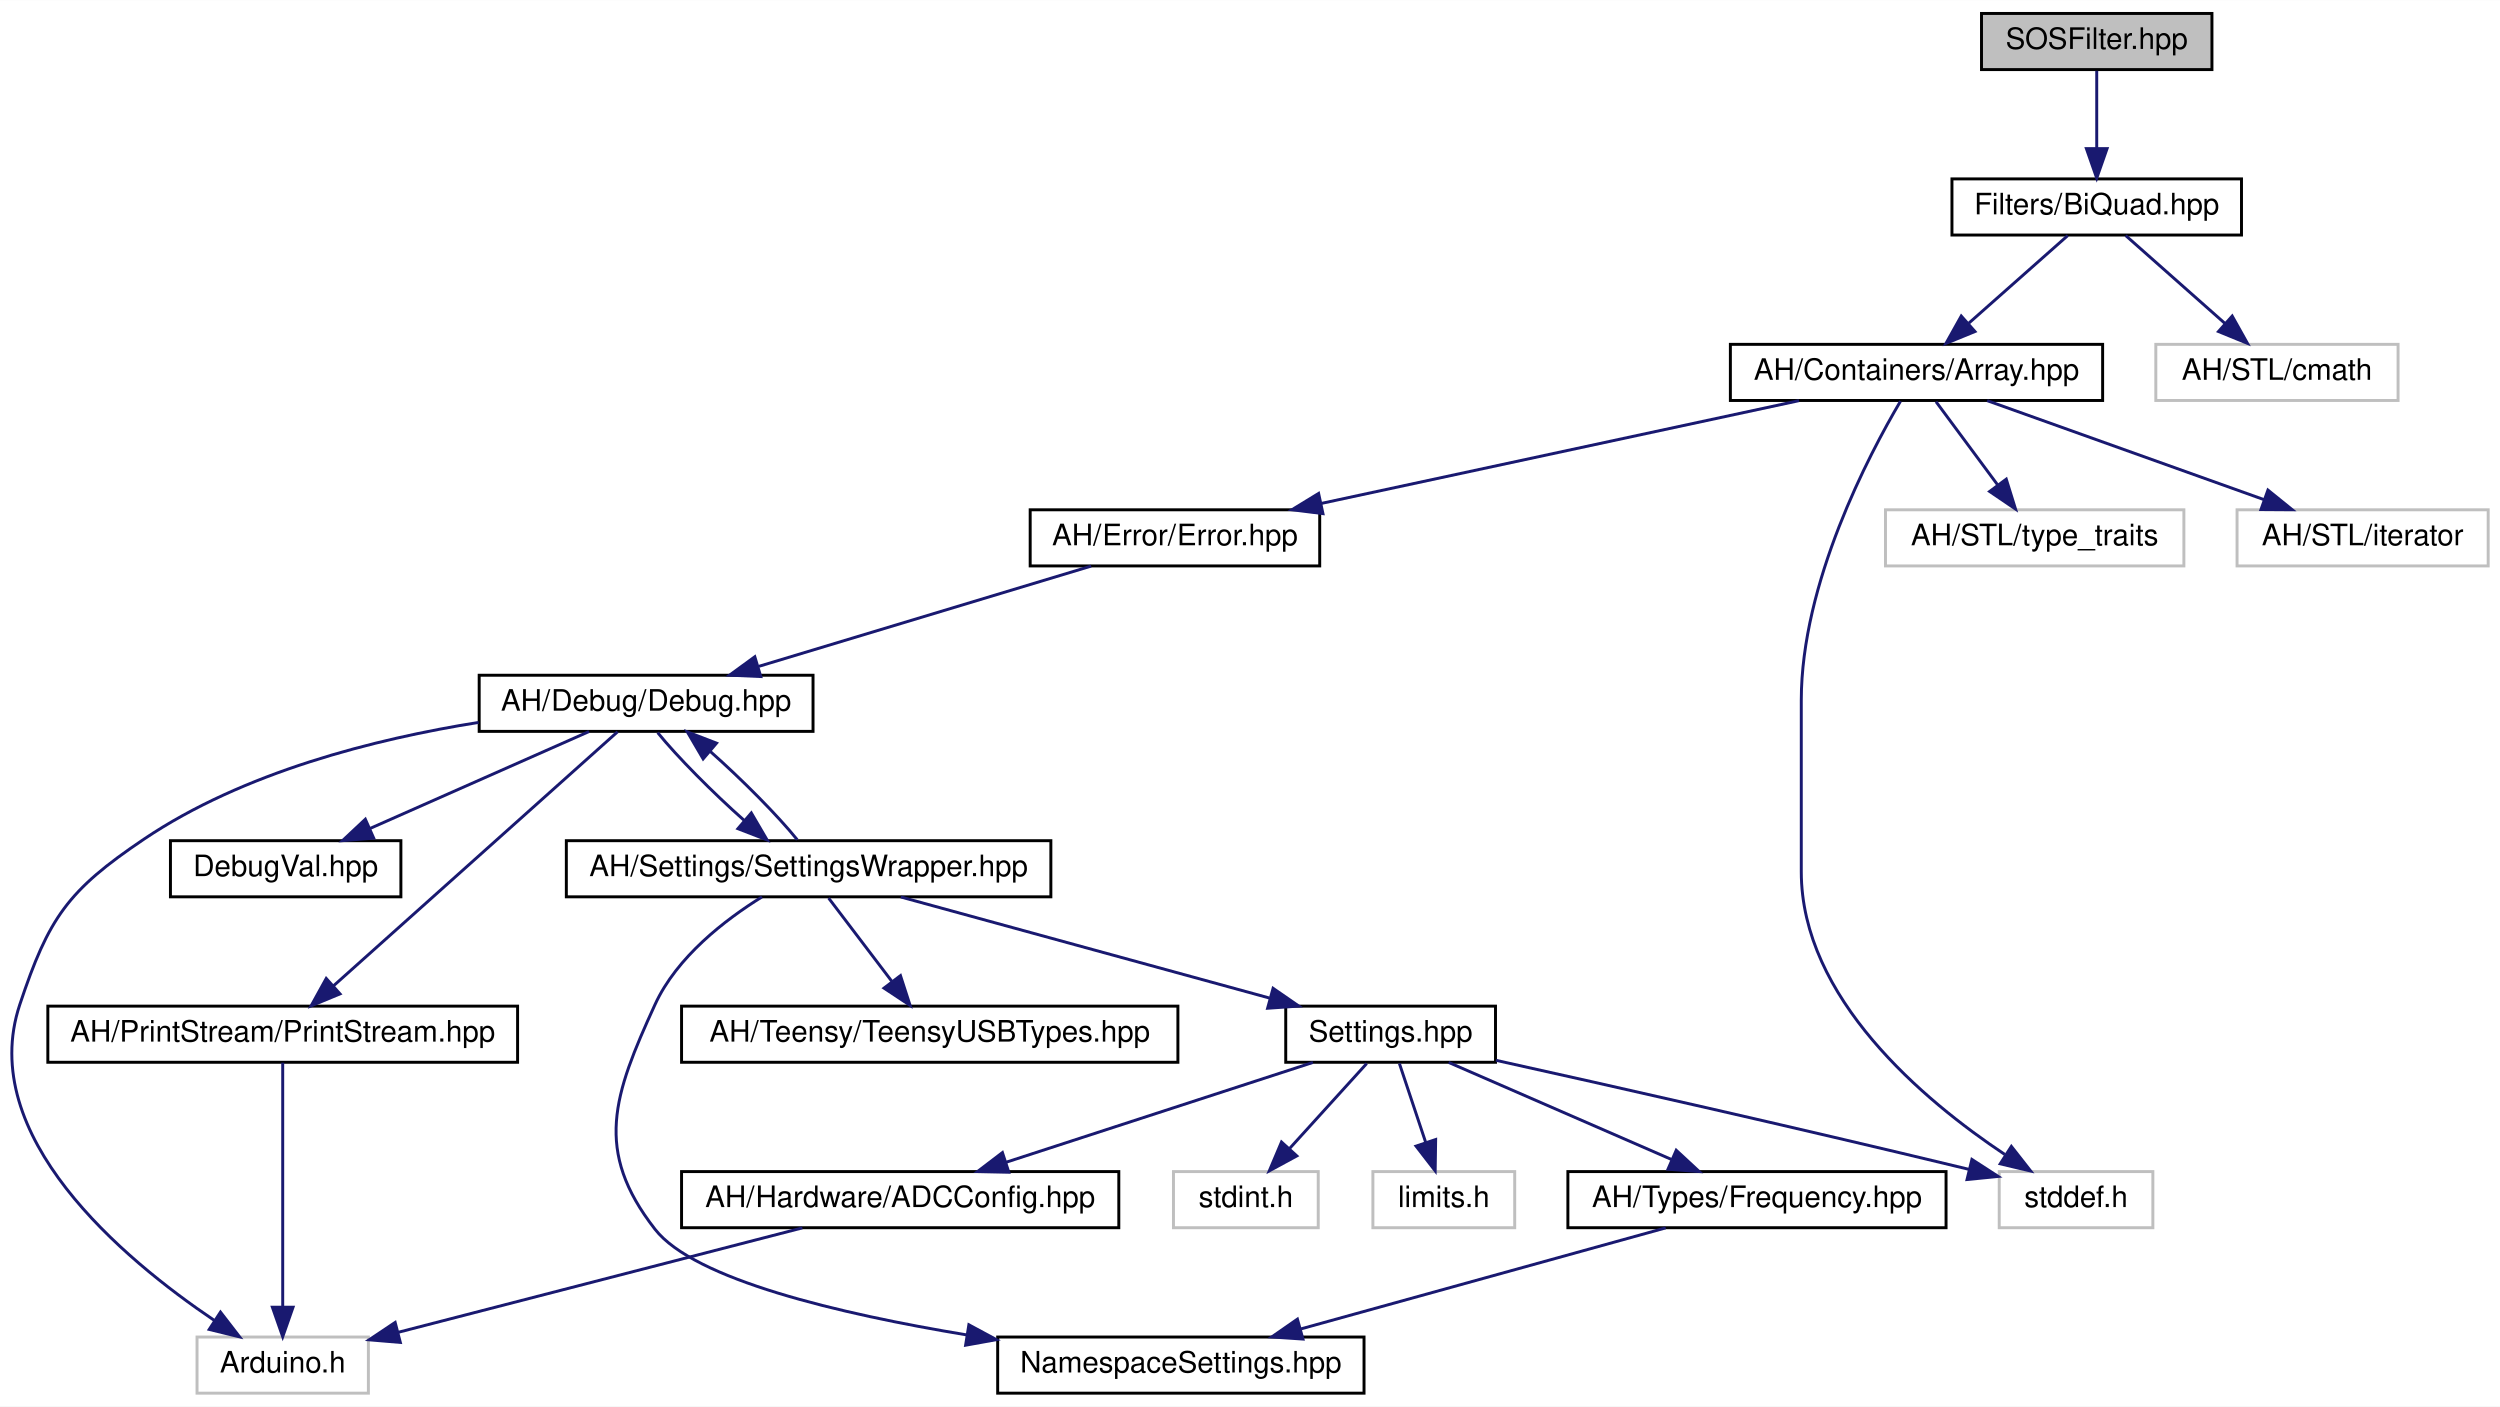
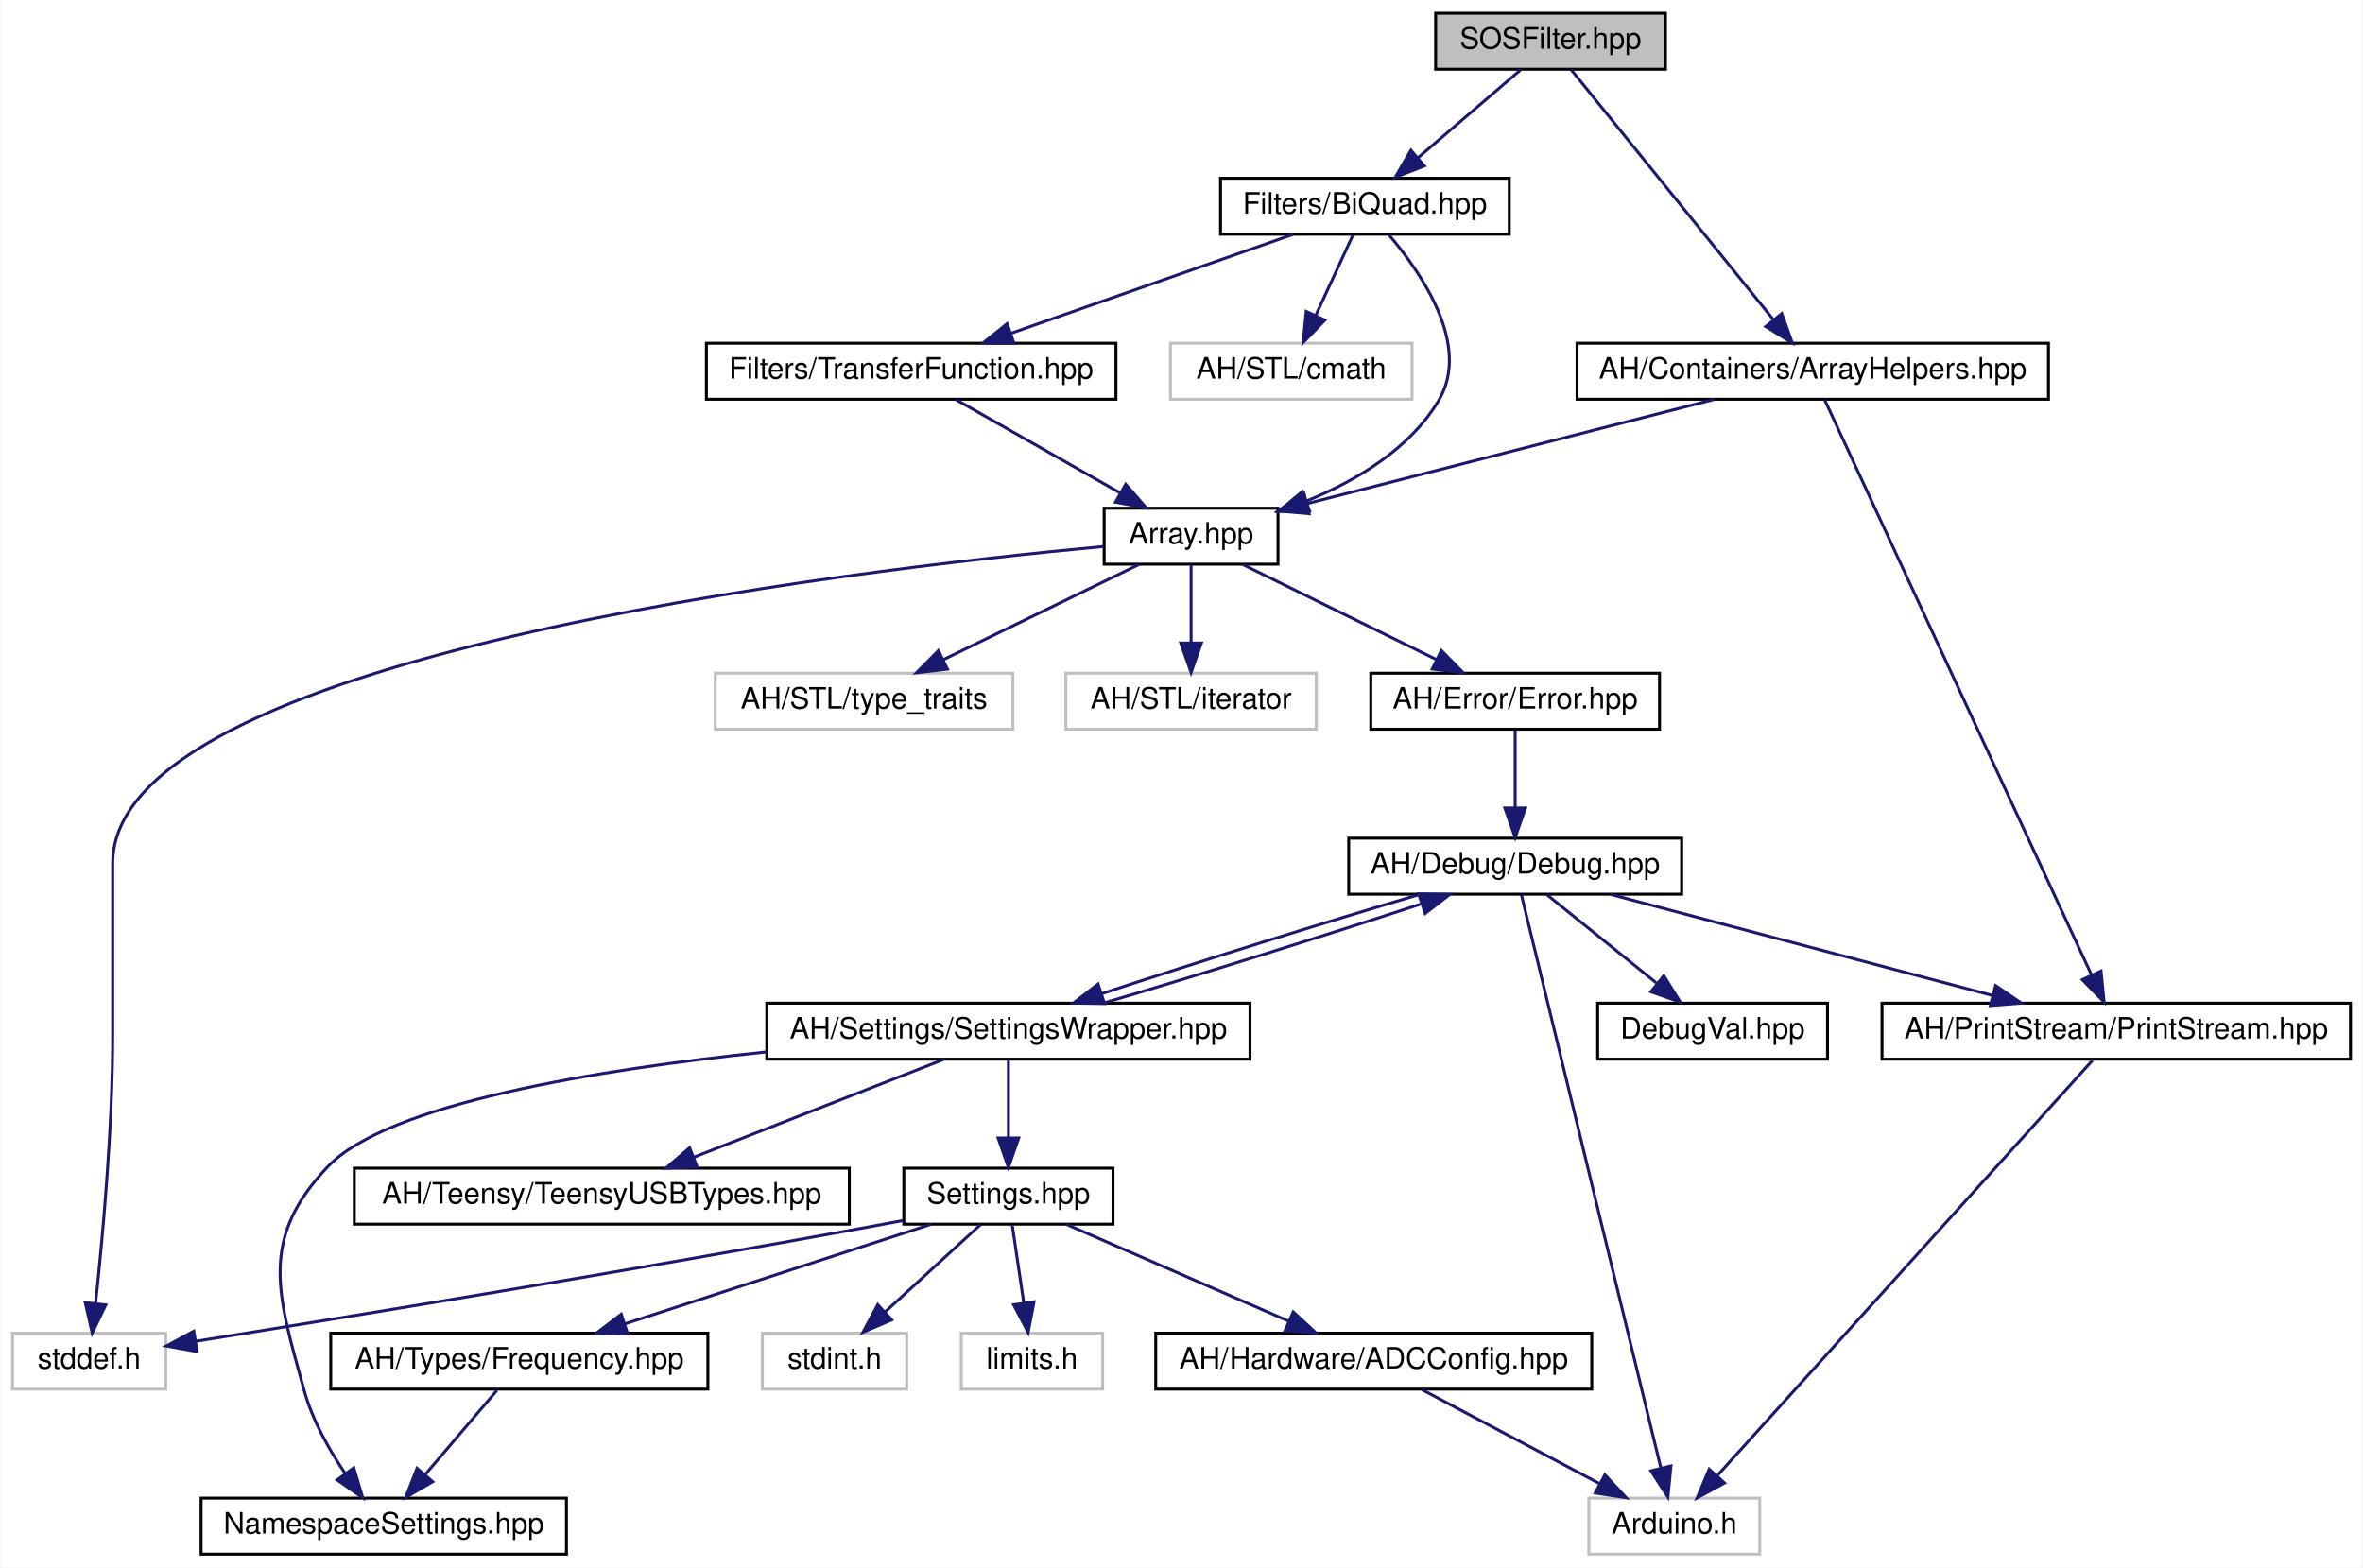
- <svg xmlns="http://www.w3.org/2000/svg" xmlns:xlink="http://www.w3.org/1999/xlink" width="846pt" height="476pt" viewBox="0.00 0.00 846.19 476.00">
-   <g id="graph0" class="graph" transform="scale(1 1) rotate(0) translate(4 472)">
-     <polygon fill="white" stroke="none" points="-4,4 -4,-472 842.191,-472 842.191,4 -4,4" />
+ <svg xmlns="http://www.w3.org/2000/svg" xmlns:xlink="http://www.w3.org/1999/xlink" width="802pt" height="532pt" viewBox="0.00 0.00 801.50 532.00">
+   <g id="graph0" class="graph" transform="scale(1 1) rotate(0) translate(4 528)">
+     <polygon fill="white" stroke="none" points="-4,4 -4,-528 797.5,-528 797.5,4 -4,4" />
    <g id="node1" class="node">
      <g id="a_node1">
        <a xlink:title=" ">
-           <polygon fill="#bfbfbf" stroke="black" points="666.691,-448.5 666.691,-467.5 744.691,-467.5 744.691,-448.5 666.691,-448.5" />
-           <text text-anchor="middle" x="705.691" y="-455.5" font-family="Helvetica,sans-Serif" font-size="10.00">SOSFilter.hpp</text>
+           <polygon fill="#bfbfbf" stroke="black" points="483,-504.5 483,-523.5 561,-523.5 561,-504.5 483,-504.5" />
+           <text text-anchor="middle" x="522" y="-511.5" font-family="Helvetica,sans-Serif" font-size="10.00">SOSFilter.hpp</text>
        </a>
      </g>
    </g>
    <g id="node2" class="node">
      <g id="a_node2">
+         <a xlink:href="../../d5/db6/ArrayHelpers_8hpp.html" target="_top" xlink:title=" ">
+           <polygon fill="white" stroke="black" points="531,-392.5 531,-411.5 691,-411.5 691,-392.5 531,-392.5" />
+           <text text-anchor="middle" x="611" y="-399.5" font-family="Helvetica,sans-Serif" font-size="10.00">AH/Containers/ArrayHelpers.hpp</text>
+         </a>
+       </g>
+     </g>
+     <g id="edge1" class="edge">
+       <path fill="none" stroke="midnightblue" d="M528.984,-504.368C543.736,-486.135 578.292,-443.426 597.508,-419.675" />
+       <polygon fill="midnightblue" stroke="midnightblue" points="600.48,-421.567 604.049,-411.591 595.038,-417.164 600.48,-421.567" />
+     </g>
+     <g id="node20" class="node">
+       <g id="a_node20">
        <a xlink:href="../../d1/dde/BiQuad_8hpp.html" target="_top" xlink:title=" ">
-           <polygon fill="white" stroke="black" points="656.691,-392.5 656.691,-411.5 754.691,-411.5 754.691,-392.5 656.691,-392.5" />
-           <text text-anchor="middle" x="705.691" y="-399.5" font-family="Helvetica,sans-Serif" font-size="10.00">Filters/BiQuad.hpp</text>
-         </a>
-       </g>
-     </g>
-     <g id="edge1" class="edge">
-       <path fill="none" stroke="midnightblue" d="M705.691,-448.083C705.691,-441.006 705.691,-430.861 705.691,-421.986" />
-       <polygon fill="midnightblue" stroke="midnightblue" points="709.191,-421.751 705.691,-411.751 702.191,-421.751 709.191,-421.751" />
+           <polygon fill="white" stroke="black" points="410,-448.5 410,-467.5 508,-467.5 508,-448.5 410,-448.5" />
+           <text text-anchor="middle" x="459" y="-455.5" font-family="Helvetica,sans-Serif" font-size="10.00">Filters/BiQuad.hpp</text>
+         </a>
+       </g>
+     </g>
+     <g id="edge25" class="edge">
+       <path fill="none" stroke="midnightblue" d="M511.878,-504.324C502.474,-496.263 488.256,-484.077 476.931,-474.369" />
+       <polygon fill="midnightblue" stroke="midnightblue" points="479.177,-471.684 469.306,-467.834 474.621,-476.999 479.177,-471.684" />
    </g>
    <g id="node3" class="node">
      <g id="a_node3">
        <a xlink:href="../../de/d76/Array_8hpp.html" target="_top" xlink:title=" ">
-           <polygon fill="white" stroke="black" points="581.691,-336.5 581.691,-355.5 707.691,-355.5 707.691,-336.5 581.691,-336.5" />
-           <text text-anchor="middle" x="644.691" y="-343.5" font-family="Helvetica,sans-Serif" font-size="10.00">AH/Containers/Array.hpp</text>
+           <polygon fill="white" stroke="black" points="370.5,-336.5 370.5,-355.5 429.5,-355.5 429.5,-336.5 370.5,-336.5" />
+           <text text-anchor="middle" x="400" y="-343.5" font-family="Helvetica,sans-Serif" font-size="10.00">Array.hpp</text>
        </a>
      </g>
    </g>
    <g id="edge2" class="edge">
-       <path fill="none" stroke="midnightblue" d="M695.89,-392.324C686.873,-384.341 673.285,-372.313 662.373,-362.653" />
-       <polygon fill="midnightblue" stroke="midnightblue" points="664.477,-359.842 654.67,-355.834 659.837,-365.083 664.477,-359.842" />
-     </g>
-     <g id="node20" class="node">
-       <g id="a_node20">
-         <a xlink:title=" ">
-           <polygon fill="white" stroke="#bfbfbf" points="725.691,-336.5 725.691,-355.5 807.691,-355.5 807.691,-336.5 725.691,-336.5" />
-           <text text-anchor="middle" x="766.691" y="-343.5" font-family="Helvetica,sans-Serif" font-size="10.00">AH/STL/cmath</text>
+       <path fill="none" stroke="midnightblue" d="M577.566,-392.444C540.045,-382.841 479.228,-367.276 439.421,-357.089" />
+       <polygon fill="midnightblue" stroke="midnightblue" points="440.088,-353.647 429.532,-354.558 438.352,-360.428 440.088,-353.647" />
+     </g>
+     <g id="node6" class="node">
+       <g id="a_node6">
+         <a xlink:href="../../dd/d80/PrintStream_8hpp.html" target="_top" xlink:title=" ">
+           <polygon fill="white" stroke="black" points="634.5,-168.5 634.5,-187.5 793.5,-187.5 793.5,-168.5 634.5,-168.5" />
+           <text text-anchor="middle" x="714" y="-175.5" font-family="Helvetica,sans-Serif" font-size="10.00">AH/PrintStream/PrintStream.hpp</text>
        </a>
      </g>
    </g>
    <g id="edge24" class="edge">
-       <path fill="none" stroke="midnightblue" d="M715.491,-392.324C724.509,-384.341 738.097,-372.313 749.009,-362.653" />
-       <polygon fill="midnightblue" stroke="midnightblue" points="751.544,-365.083 756.712,-355.834 746.904,-359.842 751.544,-365.083" />
+       <path fill="none" stroke="midnightblue" d="M615.038,-392.297C630.289,-359.425 684.589,-242.391 705.607,-197.09" />
+       <polygon fill="midnightblue" stroke="midnightblue" points="708.844,-198.428 709.878,-187.884 702.495,-195.482 708.844,-198.428" />
    </g>
    <g id="node4" class="node">
      <g id="a_node4">
        <a xlink:href="../../d1/d93/Error_8hpp.html" target="_top" xlink:title=" ">
-           <polygon fill="white" stroke="black" points="344.691,-280.5 344.691,-299.5 442.691,-299.5 442.691,-280.5 344.691,-280.5" />
-           <text text-anchor="middle" x="393.691" y="-287.5" font-family="Helvetica,sans-Serif" font-size="10.00">AH/Error/Error.hpp</text>
+           <polygon fill="white" stroke="black" points="461,-280.5 461,-299.5 559,-299.5 559,-280.5 461,-280.5" />
+           <text text-anchor="middle" x="510" y="-287.5" font-family="Helvetica,sans-Serif" font-size="10.00">AH/Error/Error.hpp</text>
        </a>
      </g>
    </g>
    <g id="edge3" class="edge">
-       <path fill="none" stroke="midnightblue" d="M604.919,-336.444C561.133,-327.023 490.677,-311.866 443.31,-301.675" />
-       <polygon fill="midnightblue" stroke="midnightblue" points="443.789,-298.198 433.276,-299.516 442.316,-305.041 443.789,-298.198" />
+       <path fill="none" stroke="midnightblue" d="M417.673,-336.324C435.394,-327.625 462.903,-314.12 483.288,-304.113" />
+       <polygon fill="midnightblue" stroke="midnightblue" points="484.936,-307.203 492.37,-299.655 481.851,-300.919 484.936,-307.203" />
    </g>
    <g id="node14" class="node">
      <g id="a_node14">
        <a xlink:title=" ">
-           <polygon fill="white" stroke="#bfbfbf" points="672.691,-56.5 672.691,-75.5 724.691,-75.5 724.691,-56.5 672.691,-56.5" />
-           <text text-anchor="middle" x="698.691" y="-63.5" font-family="Helvetica,sans-Serif" font-size="10.00">stddef.h</text>
+           <polygon fill="white" stroke="#bfbfbf" points="0,-56.5 0,-75.5 52,-75.5 52,-56.5 0,-56.5" />
+           <text text-anchor="middle" x="26" y="-63.5" font-family="Helvetica,sans-Serif" font-size="10.00">stddef.h</text>
        </a>
      </g>
    </g>
    <g id="edge23" class="edge">
-       <path fill="none" stroke="midnightblue" d="M639.268,-336.25C628.552,-318.096 605.691,-274.713 605.691,-235 605.691,-235 605.691,-235 605.691,-177 605.691,-134.311 647.042,-99.643 674.597,-81.28" />
-       <polygon fill="midnightblue" stroke="midnightblue" points="676.797,-84.028 683.334,-75.69 673.024,-78.132 676.797,-84.028" />
+       <path fill="none" stroke="midnightblue" d="M370.359,-342.516C283.227,-334.405 34,-305.082 34,-235 34,-235 34,-235 34,-177 34,-144.863 30.561,-107.584 28.193,-85.719" />
+       <polygon fill="midnightblue" stroke="midnightblue" points="31.644,-85.087 27.046,-75.542 24.688,-85.871 31.644,-85.087" />
    </g>
    <g id="node18" class="node">
      <g id="a_node18">
        <a xlink:title=" ">
-           <polygon fill="white" stroke="#bfbfbf" points="634.191,-280.5 634.191,-299.5 735.191,-299.5 735.191,-280.5 634.191,-280.5" />
-           <text text-anchor="middle" x="684.691" y="-287.5" font-family="Helvetica,sans-Serif" font-size="10.00">AH/STL/type_traits</text>
+           <polygon fill="white" stroke="#bfbfbf" points="238.5,-280.5 238.5,-299.5 339.5,-299.5 339.5,-280.5 238.5,-280.5" />
+           <text text-anchor="middle" x="289" y="-287.5" font-family="Helvetica,sans-Serif" font-size="10.00">AH/STL/type_traits</text>
        </a>
      </g>
    </g>
    <g id="edge21" class="edge">
-       <path fill="none" stroke="midnightblue" d="M651.296,-336.083C656.946,-328.455 665.236,-317.264 672.142,-307.941" />
-       <polygon fill="midnightblue" stroke="midnightblue" points="675.069,-309.87 678.208,-299.751 669.444,-305.703 675.069,-309.87" />
+       <path fill="none" stroke="midnightblue" d="M382.166,-336.324C364.284,-327.625 336.525,-314.12 315.954,-304.113" />
+       <polygon fill="midnightblue" stroke="midnightblue" points="317.313,-300.882 306.79,-299.655 314.251,-307.177 317.313,-300.882" />
    </g>
    <g id="node19" class="node">
      <g id="a_node19">
        <a xlink:title=" ">
-           <polygon fill="white" stroke="#bfbfbf" points="753.191,-280.5 753.191,-299.5 838.191,-299.5 838.191,-280.5 753.191,-280.5" />
-           <text text-anchor="middle" x="795.691" y="-287.5" font-family="Helvetica,sans-Serif" font-size="10.00">AH/STL/iterator</text>
+           <polygon fill="white" stroke="#bfbfbf" points="357.5,-280.5 357.5,-299.5 442.5,-299.5 442.5,-280.5 357.5,-280.5" />
+           <text text-anchor="middle" x="400" y="-287.5" font-family="Helvetica,sans-Serif" font-size="10.00">AH/STL/iterator</text>
        </a>
      </g>
    </g>
    <g id="edge22" class="edge">
-       <path fill="none" stroke="midnightblue" d="M668.617,-336.444C693.909,-327.399 733.993,-313.064 762.37,-302.916" />
-       <polygon fill="midnightblue" stroke="midnightblue" points="763.639,-306.179 771.876,-299.516 761.282,-299.588 763.639,-306.179" />
+       <path fill="none" stroke="midnightblue" d="M400,-336.083C400,-329.006 400,-318.861 400,-309.986" />
+       <polygon fill="midnightblue" stroke="midnightblue" points="403.5,-309.751 400,-299.751 396.5,-309.751 403.5,-309.751" />
    </g>
    <g id="node5" class="node">
      <g id="a_node5">
        <a xlink:href="../../df/dee/Debug_8hpp.html" target="_top" xlink:title=" ">
-           <polygon fill="white" stroke="black" points="158.191,-224.5 158.191,-243.5 271.191,-243.5 271.191,-224.5 158.191,-224.5" />
-           <text text-anchor="middle" x="214.691" y="-231.5" font-family="Helvetica,sans-Serif" font-size="10.00">AH/Debug/Debug.hpp</text>
+           <polygon fill="white" stroke="black" points="453.5,-224.5 453.5,-243.5 566.5,-243.5 566.5,-224.5 453.5,-224.5" />
+           <text text-anchor="middle" x="510" y="-231.5" font-family="Helvetica,sans-Serif" font-size="10.00">AH/Debug/Debug.hpp</text>
        </a>
      </g>
    </g>
    <g id="edge4" class="edge">
-       <path fill="none" stroke="midnightblue" d="M365.328,-280.444C334.953,-271.28 286.581,-256.688 252.875,-246.519" />
-       <polygon fill="midnightblue" stroke="midnightblue" points="253.506,-243.054 242.921,-243.516 251.484,-249.756 253.506,-243.054" />
-     </g>
-     <g id="node6" class="node">
-       <g id="a_node6">
-         <a xlink:href="../../dd/d80/PrintStream_8hpp.html" target="_top" xlink:title=" ">
-           <polygon fill="white" stroke="black" points="12.191,-112.5 12.191,-131.5 171.191,-131.5 171.191,-112.5 12.191,-112.5" />
-           <text text-anchor="middle" x="91.691" y="-119.5" font-family="Helvetica,sans-Serif" font-size="10.00">AH/PrintStream/PrintStream.hpp</text>
-         </a>
-       </g>
+       <path fill="none" stroke="midnightblue" d="M510,-280.083C510,-273.006 510,-262.861 510,-253.986" />
+       <polygon fill="midnightblue" stroke="midnightblue" points="513.5,-253.751 510,-243.751 506.5,-253.751 513.5,-253.751" />
    </g>
    <g id="edge5" class="edge">
-       <path fill="none" stroke="midnightblue" d="M205.039,-224.368C184.291,-205.814 135.202,-161.913 108.953,-138.438" />
-       <polygon fill="midnightblue" stroke="midnightblue" points="111.085,-135.649 101.297,-131.591 106.418,-140.867 111.085,-135.649" />
+       <path fill="none" stroke="midnightblue" d="M542.324,-224.444C577.389,-215.162 633.498,-200.309 671.965,-190.127" />
+       <polygon fill="midnightblue" stroke="midnightblue" points="673.055,-193.459 681.827,-187.516 671.264,-186.692 673.055,-193.459" />
    </g>
    <g id="node7" class="node">
      <g id="a_node7">
        <a xlink:title=" ">
-           <polygon fill="white" stroke="#bfbfbf" points="62.691,-0.5 62.691,-19.5 120.691,-19.5 120.691,-0.5 62.691,-0.5" />
-           <text text-anchor="middle" x="91.691" y="-7.5" font-family="Helvetica,sans-Serif" font-size="10.00">Arduino.h</text>
+           <polygon fill="white" stroke="#bfbfbf" points="535,-0.5 535,-19.5 593,-19.5 593,-0.5 535,-0.5" />
+           <text text-anchor="middle" x="564" y="-7.5" font-family="Helvetica,sans-Serif" font-size="10.00">Arduino.h</text>
        </a>
      </g>
    </g>
    <g id="edge19" class="edge">
-       <path fill="none" stroke="midnightblue" d="M157.988,-227.534C122.933,-221.953 78.363,-210.694 44.691,-188 18.892,-170.613 12.529,-161.515 2.691,-132 -12.095,-87.642 37.49,-46.064 68.529,-25.131" />
-       <polygon fill="midnightblue" stroke="midnightblue" points="70.627,-27.941 77.099,-19.553 66.809,-22.075 70.627,-27.941" />
+       <path fill="none" stroke="midnightblue" d="M512.117,-224.297C520.079,-191.563 548.341,-75.375 559.46,-29.666" />
+       <polygon fill="midnightblue" stroke="midnightblue" points="562.876,-30.428 561.839,-19.884 556.075,-28.773 562.876,-30.428" />
    </g>
    <g id="node8" class="node">
      <g id="a_node8">
        <a xlink:href="../../d2/dd5/SettingsWrapper_8hpp.html" target="_top" xlink:title=" ">
-           <polygon fill="white" stroke="black" points="187.691,-168.5 187.691,-187.5 351.691,-187.5 351.691,-168.5 187.691,-168.5" />
-           <text text-anchor="middle" x="269.691" y="-175.5" font-family="Helvetica,sans-Serif" font-size="10.00">AH/Settings/SettingsWrapper.hpp</text>
+           <polygon fill="white" stroke="black" points="256,-168.5 256,-187.5 420,-187.5 420,-168.5 256,-168.5" />
+           <text text-anchor="middle" x="338" y="-175.5" font-family="Helvetica,sans-Serif" font-size="10.00">AH/Settings/SettingsWrapper.hpp</text>
        </a>
      </g>
    </g>
    <g id="edge7" class="edge">
-       <path fill="none" stroke="midnightblue" d="M218.606,-224.083C225.147,-215.984 237.163,-203.866 248.031,-194.233" />
-       <polygon fill="midnightblue" stroke="midnightblue" points="250.3,-196.898 255.647,-187.751 245.763,-191.567 250.3,-196.898" />
+       <path fill="none" stroke="midnightblue" d="M477.657,-224.444C446.729,-215.359 400.598,-200.939 369.843,-190.783" />
+       <polygon fill="midnightblue" stroke="midnightblue" points="370.64,-187.36 360.046,-187.516 368.426,-194 370.64,-187.36" />
    </g>
    <g id="node17" class="node">
      <g id="a_node17">
        <a xlink:href="../../d7/d52/DebugVal_8hpp.html" target="_top" xlink:title=" ">
-           <polygon fill="white" stroke="black" points="53.691,-168.5 53.691,-187.5 131.691,-187.5 131.691,-168.5 53.691,-168.5" />
-           <text text-anchor="middle" x="92.691" y="-175.5" font-family="Helvetica,sans-Serif" font-size="10.00">DebugVal.hpp</text>
+           <polygon fill="white" stroke="black" points="538,-168.5 538,-187.5 616,-187.5 616,-168.5 538,-168.5" />
+           <text text-anchor="middle" x="577" y="-175.5" font-family="Helvetica,sans-Serif" font-size="10.00">DebugVal.hpp</text>
        </a>
      </g>
    </g>
    <g id="edge20" class="edge">
-       <path fill="none" stroke="midnightblue" d="M195.359,-224.444C175.371,-215.596 143.948,-201.687 121.127,-191.586" />
-       <polygon fill="midnightblue" stroke="midnightblue" points="122.492,-188.363 111.932,-187.516 119.659,-194.764 122.492,-188.363" />
+       <path fill="none" stroke="midnightblue" d="M520.765,-224.324C530.766,-216.263 545.887,-204.077 557.93,-194.369" />
+       <polygon fill="midnightblue" stroke="midnightblue" points="560.45,-196.834 566.039,-187.834 556.057,-191.384 560.45,-196.834" />
    </g>
    <g id="edge6" class="edge">
-       <path fill="none" stroke="midnightblue" d="M91.691,-112.368C91.691,-94.617 91.691,-53.666 91.691,-29.597" />
-       <polygon fill="midnightblue" stroke="midnightblue" points="95.191,-29.591 91.691,-19.591 88.191,-29.591 95.191,-29.591" />
+       <path fill="none" stroke="midnightblue" d="M705.935,-168.075C681.813,-141.38 609.962,-61.865 578.749,-27.322" />
+       <polygon fill="midnightblue" stroke="midnightblue" points="581.044,-24.641 571.742,-19.568 575.85,-29.334 581.044,-24.641" />
    </g>
    <g id="edge18" class="edge">
-       <path fill="none" stroke="midnightblue" d="M265.842,-187.834C259.304,-195.948 247.212,-208.145 236.291,-217.82" />
-       <polygon fill="midnightblue" stroke="midnightblue" points="233.993,-215.179 228.642,-224.324 238.528,-220.512 233.993,-215.179" />
+       <path fill="none" stroke="midnightblue" d="M370.206,-187.516C401.09,-196.585 447.222,-211.004 478.022,-221.172" />
+       <polygon fill="midnightblue" stroke="midnightblue" points="477.241,-224.601 487.835,-224.444 479.455,-217.96 477.241,-224.601" />
    </g>
    <g id="node9" class="node">
      <g id="a_node9">
        <a xlink:href="../../dc/dc7/NamespaceSettings_8hpp.html" target="_top" xlink:title=" ">
-           <polygon fill="white" stroke="black" points="333.691,-0.5 333.691,-19.5 457.691,-19.5 457.691,-0.5 333.691,-0.5" />
-           <text text-anchor="middle" x="395.691" y="-7.5" font-family="Helvetica,sans-Serif" font-size="10.00">NamespaceSettings.hpp</text>
+           <polygon fill="white" stroke="black" points="64,-0.5 64,-19.5 188,-19.5 188,-0.5 64,-0.5" />
+           <text text-anchor="middle" x="126" y="-7.5" font-family="Helvetica,sans-Serif" font-size="10.00">NamespaceSettings.hpp</text>
        </a>
      </g>
    </g>
    <g id="edge8" class="edge">
-       <path fill="none" stroke="midnightblue" d="M253.907,-168.467C241.488,-160.769 225.086,-148.179 217.691,-132 203.649,-101.279 196.939,-82.651 217.691,-56 230.953,-38.967 280.012,-27.361 323.274,-20.207" />
-       <polygon fill="midnightblue" stroke="midnightblue" points="323.934,-23.646 333.259,-18.616 322.832,-16.733 323.934,-23.646" />
+       <path fill="none" stroke="midnightblue" d="M255.984,-170.971C198.071,-164.933 127.305,-153.357 107,-132 83.597,-107.385 89.934,-88.732 99,-56 101.792,-45.92 107.509,-35.832 112.967,-27.769" />
+       <polygon fill="midnightblue" stroke="midnightblue" points="115.825,-29.79 118.849,-19.636 110.153,-25.688 115.825,-29.79" />
    </g>
    <g id="node10" class="node">
      <g id="a_node10">
        <a xlink:href="../../db/d02/Settings_8hpp.html" target="_top" xlink:title="All user settings and debugging options can be changed here.">
-           <polygon fill="white" stroke="black" points="431.191,-112.5 431.191,-131.5 502.191,-131.5 502.191,-112.5 431.191,-112.5" />
-           <text text-anchor="middle" x="466.691" y="-119.5" font-family="Helvetica,sans-Serif" font-size="10.00">Settings.hpp</text>
+           <polygon fill="white" stroke="black" points="302.5,-112.5 302.5,-131.5 373.5,-131.5 373.5,-112.5 302.5,-112.5" />
+           <text text-anchor="middle" x="338" y="-119.5" font-family="Helvetica,sans-Serif" font-size="10.00">Settings.hpp</text>
        </a>
      </g>
    </g>
    <g id="edge9" class="edge">
-       <path fill="none" stroke="midnightblue" d="M300.906,-168.444C334.624,-159.201 388.491,-144.436 425.623,-134.257" />
-       <polygon fill="midnightblue" stroke="midnightblue" points="426.903,-137.536 435.621,-131.516 425.052,-130.785 426.903,-137.536" />
+       <path fill="none" stroke="midnightblue" d="M338,-168.083C338,-161.006 338,-150.861 338,-141.986" />
+       <polygon fill="midnightblue" stroke="midnightblue" points="341.5,-141.751 338,-131.751 334.5,-141.751 341.5,-141.751" />
    </g>
    <g id="node16" class="node">
      <g id="a_node16">
        <a xlink:href="../../d9/d98/TeensyUSBTypes_8hpp.html" target="_top" xlink:title=" ">
-           <polygon fill="white" stroke="black" points="226.691,-112.5 226.691,-131.5 394.691,-131.5 394.691,-112.5 226.691,-112.5" />
-           <text text-anchor="middle" x="310.691" y="-119.5" font-family="Helvetica,sans-Serif" font-size="10.00">AH/Teensy/TeensyUSBTypes.hpp</text>
+           <polygon fill="white" stroke="black" points="116,-112.5 116,-131.5 284,-131.5 284,-112.5 116,-112.5" />
+           <text text-anchor="middle" x="200" y="-119.5" font-family="Helvetica,sans-Serif" font-size="10.00">AH/Teensy/TeensyUSBTypes.hpp</text>
        </a>
      </g>
    </g>
    <g id="edge17" class="edge">
-       <path fill="none" stroke="midnightblue" d="M276.461,-168.083C282.252,-160.455 290.749,-149.264 297.828,-139.941" />
-       <polygon fill="midnightblue" stroke="midnightblue" points="300.787,-141.832 304.046,-131.751 295.212,-137.599 300.787,-141.832" />
+       <path fill="none" stroke="midnightblue" d="M316.133,-168.444C293.221,-159.478 257.025,-145.314 231.134,-135.183" />
+       <polygon fill="midnightblue" stroke="midnightblue" points="232.352,-131.901 221.764,-131.516 229.801,-138.42 232.352,-131.901" />
    </g>
    <g id="node11" class="node">
      <g id="a_node11">
        <a xlink:href="../../dc/d50/Frequency_8hpp.html" target="_top" xlink:title=" ">
-           <polygon fill="white" stroke="black" points="526.691,-56.5 526.691,-75.5 654.691,-75.5 654.691,-56.5 526.691,-56.5" />
-           <text text-anchor="middle" x="590.691" y="-63.5" font-family="Helvetica,sans-Serif" font-size="10.00">AH/Types/Frequency.hpp</text>
+           <polygon fill="white" stroke="black" points="108,-56.5 108,-75.5 236,-75.5 236,-56.5 108,-56.5" />
+           <text text-anchor="middle" x="172" y="-63.5" font-family="Helvetica,sans-Serif" font-size="10.00">AH/Types/Frequency.hpp</text>
        </a>
      </g>
    </g>
    <g id="edge10" class="edge">
-       <path fill="none" stroke="midnightblue" d="M486.339,-112.444C506.655,-103.596 538.593,-89.688 561.788,-79.587" />
-       <polygon fill="midnightblue" stroke="midnightblue" points="563.364,-82.718 571.134,-75.516 560.569,-76.3 563.364,-82.718" />
+       <path fill="none" stroke="midnightblue" d="M311.697,-112.444C283.649,-103.32 239.056,-88.813 207.816,-78.651" />
+       <polygon fill="midnightblue" stroke="midnightblue" points="208.772,-75.282 198.18,-75.516 206.607,-81.938 208.772,-75.282" />
    </g>
    <g id="node12" class="node">
      <g id="a_node12">
        <a xlink:href="../../d7/d7c/ADCConfig_8hpp.html" target="_top" xlink:title="This file contains the platform-specific ADC resolutions. By default, the library automatically selec...">
-           <polygon fill="white" stroke="black" points="226.691,-56.5 226.691,-75.5 374.691,-75.5 374.691,-56.5 226.691,-56.5" />
-           <text text-anchor="middle" x="300.691" y="-63.5" font-family="Helvetica,sans-Serif" font-size="10.00">AH/Hardware/ADCConfig.hpp</text>
+           <polygon fill="white" stroke="black" points="388,-56.5 388,-75.5 536,-75.5 536,-56.5 388,-56.5" />
+           <text text-anchor="middle" x="462" y="-63.5" font-family="Helvetica,sans-Serif" font-size="10.00">AH/Hardware/ADCConfig.hpp</text>
        </a>
      </g>
    </g>
    <g id="edge12" class="edge">
-       <path fill="none" stroke="midnightblue" d="M440.387,-112.444C412.34,-103.32 367.746,-88.813 336.506,-78.651" />
-       <polygon fill="midnightblue" stroke="midnightblue" points="337.463,-75.282 326.871,-75.516 335.298,-81.938 337.463,-75.282" />
+       <path fill="none" stroke="midnightblue" d="M357.648,-112.444C377.965,-103.596 409.903,-89.688 433.098,-79.587" />
+       <polygon fill="midnightblue" stroke="midnightblue" points="434.673,-82.718 442.444,-75.516 431.878,-76.3 434.673,-82.718" />
    </g>
    <g id="node13" class="node">
      <g id="a_node13">
        <a xlink:title=" ">
-           <polygon fill="white" stroke="#bfbfbf" points="460.691,-56.5 460.691,-75.5 508.691,-75.5 508.691,-56.5 460.691,-56.5" />
-           <text text-anchor="middle" x="484.691" y="-63.5" font-family="Helvetica,sans-Serif" font-size="10.00">limits.h</text>
+           <polygon fill="white" stroke="#bfbfbf" points="322,-56.5 322,-75.5 370,-75.5 370,-56.5 322,-56.5" />
+           <text text-anchor="middle" x="346" y="-63.5" font-family="Helvetica,sans-Serif" font-size="10.00">limits.h</text>
        </a>
      </g>
    </g>
    <g id="edge14" class="edge">
-       <path fill="none" stroke="midnightblue" d="M469.663,-112.083C472.074,-104.849 475.554,-94.409 478.558,-85.397" />
-       <polygon fill="midnightblue" stroke="midnightblue" points="481.932,-86.345 481.774,-75.751 475.291,-84.131 481.932,-86.345" />
+       <path fill="none" stroke="midnightblue" d="M339.321,-112.083C340.381,-104.927 341.906,-94.635 343.231,-85.691" />
+       <polygon fill="midnightblue" stroke="midnightblue" points="346.7,-86.156 344.704,-75.751 339.776,-85.13 346.7,-86.156" />
    </g>
    <g id="edge15" class="edge">
-       <path fill="none" stroke="midnightblue" d="M502.347,-113.16C539.854,-104.846 600.845,-91.137 662.448,-76.256" />
-       <polygon fill="midnightblue" stroke="midnightblue" points="663.443,-79.616 672.337,-73.858 661.793,-72.813 663.443,-79.616" />
+       <path fill="none" stroke="midnightblue" d="M302.158,-113.729C299.062,-113.133 295.977,-112.549 293,-112 210.608,-96.821 113.53,-80.967 62.146,-72.734" />
+       <polygon fill="midnightblue" stroke="midnightblue" points="62.624,-69.266 52.197,-71.144 61.519,-76.178 62.624,-69.266" />
    </g>
    <g id="node15" class="node">
      <g id="a_node15">
        <a xlink:title=" ">
-           <polygon fill="white" stroke="#bfbfbf" points="393.191,-56.5 393.191,-75.5 442.191,-75.5 442.191,-56.5 393.191,-56.5" />
-           <text text-anchor="middle" x="417.691" y="-63.5" font-family="Helvetica,sans-Serif" font-size="10.00">stdint.h</text>
+           <polygon fill="white" stroke="#bfbfbf" points="254.5,-56.5 254.5,-75.5 303.5,-75.5 303.5,-56.5 254.5,-56.5" />
+           <text text-anchor="middle" x="279" y="-63.5" font-family="Helvetica,sans-Serif" font-size="10.00">stdint.h</text>
        </a>
      </g>
    </g>
    <g id="edge16" class="edge">
-       <path fill="none" stroke="midnightblue" d="M458.599,-112.083C451.535,-104.298 441.103,-92.802 432.542,-83.367" />
-       <polygon fill="midnightblue" stroke="midnightblue" points="434.943,-80.805 425.631,-75.751 429.759,-85.509 434.943,-80.805" />
+       <path fill="none" stroke="midnightblue" d="M328.521,-112.324C319.799,-104.341 306.657,-92.313 296.102,-82.653" />
+       <polygon fill="midnightblue" stroke="midnightblue" points="298.392,-80.004 288.652,-75.834 293.666,-85.167 298.392,-80.004" />
    </g>
    <g id="edge11" class="edge">
-       <path fill="none" stroke="midnightblue" d="M559.792,-56.444C526.417,-47.201 473.097,-32.436 436.342,-22.257" />
-       <polygon fill="midnightblue" stroke="midnightblue" points="437.016,-18.812 426.444,-19.516 435.148,-25.558 437.016,-18.812" />
+       <path fill="none" stroke="midnightblue" d="M164.404,-56.083C157.773,-48.298 147.979,-36.801 139.942,-27.366" />
+       <polygon fill="midnightblue" stroke="midnightblue" points="142.604,-25.094 133.455,-19.751 137.275,-29.633 142.604,-25.094" />
    </g>
    <g id="edge13" class="edge">
-       <path fill="none" stroke="midnightblue" d="M267.574,-56.444C230.408,-46.841 170.168,-31.276 130.738,-21.089" />
-       <polygon fill="midnightblue" stroke="midnightblue" points="131.501,-17.671 120.943,-18.558 129.749,-24.448 131.501,-17.671" />
+       <path fill="none" stroke="midnightblue" d="M478.388,-56.324C494.671,-47.703 519.867,-34.364 538.716,-24.386" />
+       <polygon fill="midnightblue" stroke="midnightblue" points="540.452,-27.427 547.653,-19.654 537.177,-21.24 540.452,-27.427" />
+     </g>
+     <g id="edge26" class="edge">
+       <path fill="none" stroke="midnightblue" d="M467.258,-448.152C478.278,-435.222 495.18,-410.672 484,-392 474.196,-375.625 456.171,-364.871 439.324,-357.996" />
+       <polygon fill="midnightblue" stroke="midnightblue" points="440.205,-354.589 429.613,-354.383 437.765,-361.15 440.205,-354.589" />
+     </g>
+     <g id="node21" class="node">
+       <g id="a_node21">
+         <a xlink:title=" ">
+           <polygon fill="white" stroke="#bfbfbf" points="393,-392.5 393,-411.5 475,-411.5 475,-392.5 393,-392.5" />
+           <text text-anchor="middle" x="434" y="-399.5" font-family="Helvetica,sans-Serif" font-size="10.00">AH/STL/cmath</text>
+         </a>
+       </g>
+     </g>
+     <g id="edge27" class="edge">
+       <path fill="none" stroke="midnightblue" d="M454.872,-448.083C451.486,-440.77 446.584,-430.181 442.381,-421.103" />
+       <polygon fill="midnightblue" stroke="midnightblue" points="445.429,-419.355 438.051,-411.751 439.077,-422.296 445.429,-419.355" />
+     </g>
+     <g id="node22" class="node">
+       <g id="a_node22">
+         <a xlink:href="../../d2/d03/TransferFunction_8hpp.html" target="_top" xlink:title=" ">
+           <polygon fill="white" stroke="black" points="235.5,-392.5 235.5,-411.5 374.5,-411.5 374.5,-392.5 235.5,-392.5" />
+           <text text-anchor="middle" x="305" y="-399.5" font-family="Helvetica,sans-Serif" font-size="10.00">Filters/TransferFunction.hpp</text>
+         </a>
+       </g>
+     </g>
+     <g id="edge28" class="edge">
+       <path fill="none" stroke="midnightblue" d="M434.598,-448.444C408.803,-439.399 367.923,-425.064 338.982,-414.916" />
+       <polygon fill="midnightblue" stroke="midnightblue" points="339.882,-411.523 329.288,-411.516 337.566,-418.128 339.882,-411.523" />
+     </g>
+     <g id="edge29" class="edge">
+       <path fill="none" stroke="midnightblue" d="M320.263,-392.324C335.221,-383.822 358.255,-370.729 375.727,-360.797" />
+       <polygon fill="midnightblue" stroke="midnightblue" points="377.81,-363.639 384.774,-355.655 374.351,-357.553 377.81,-363.639" />
    </g>
  </g>
</svg>
